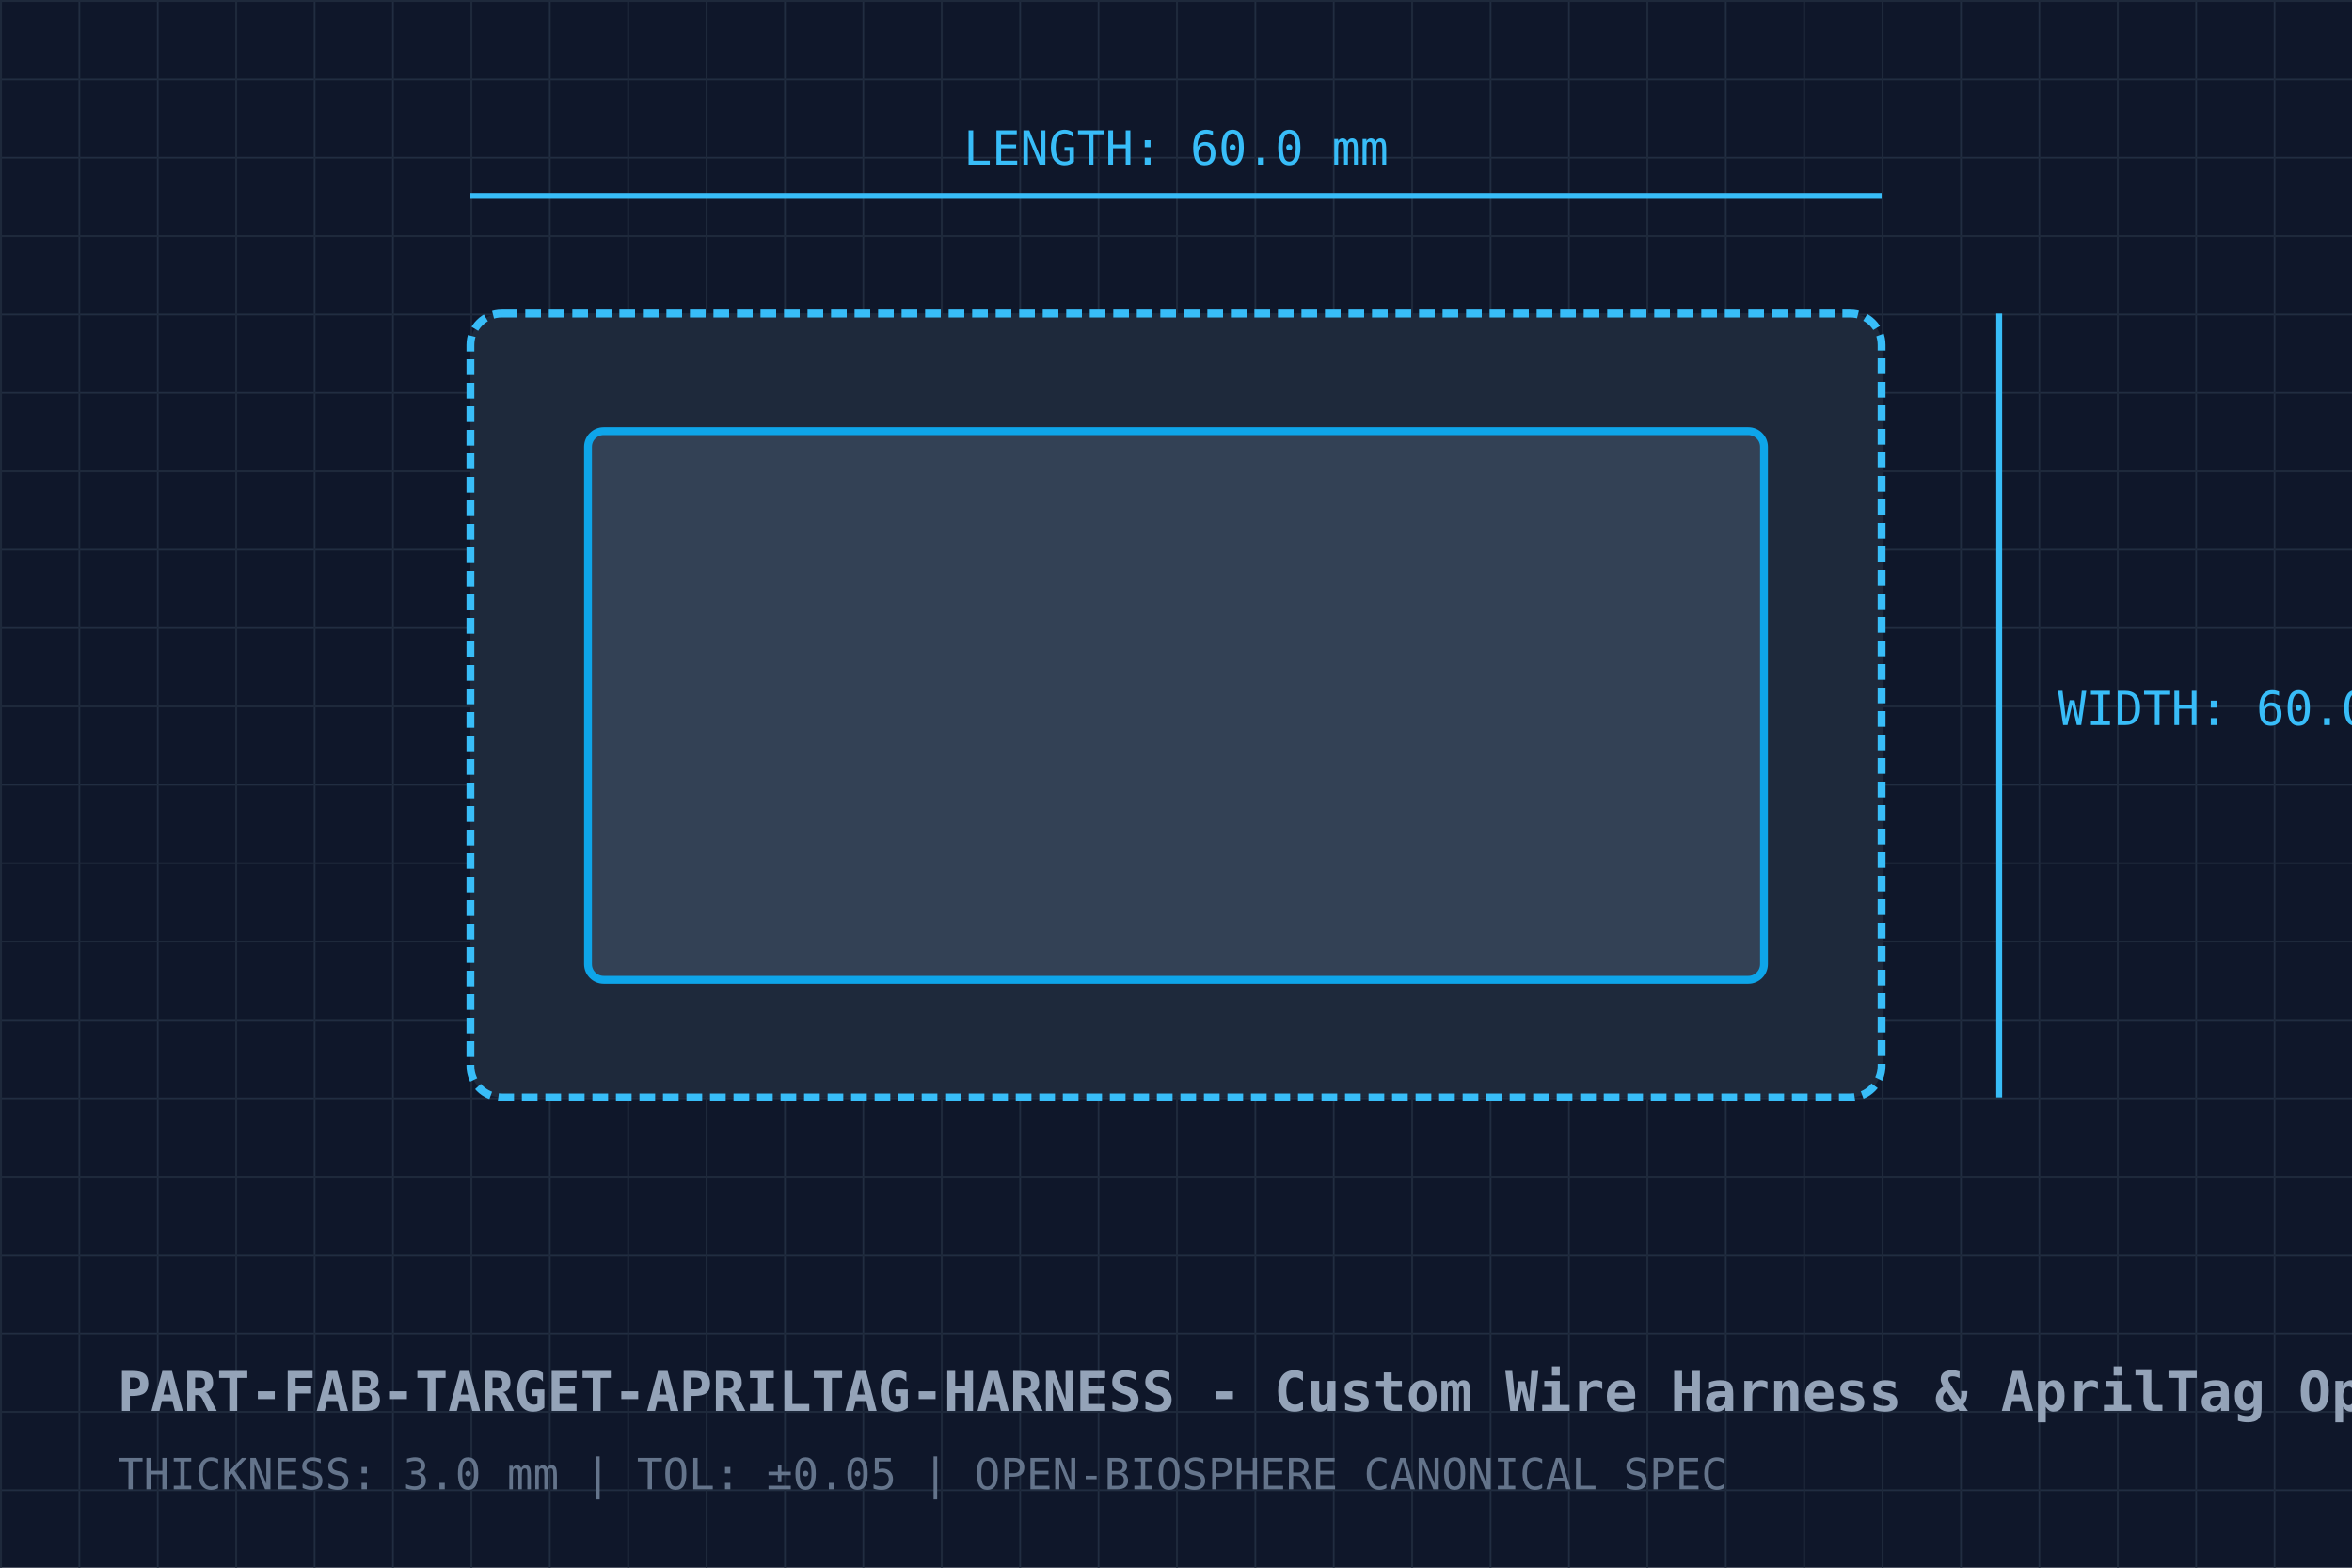
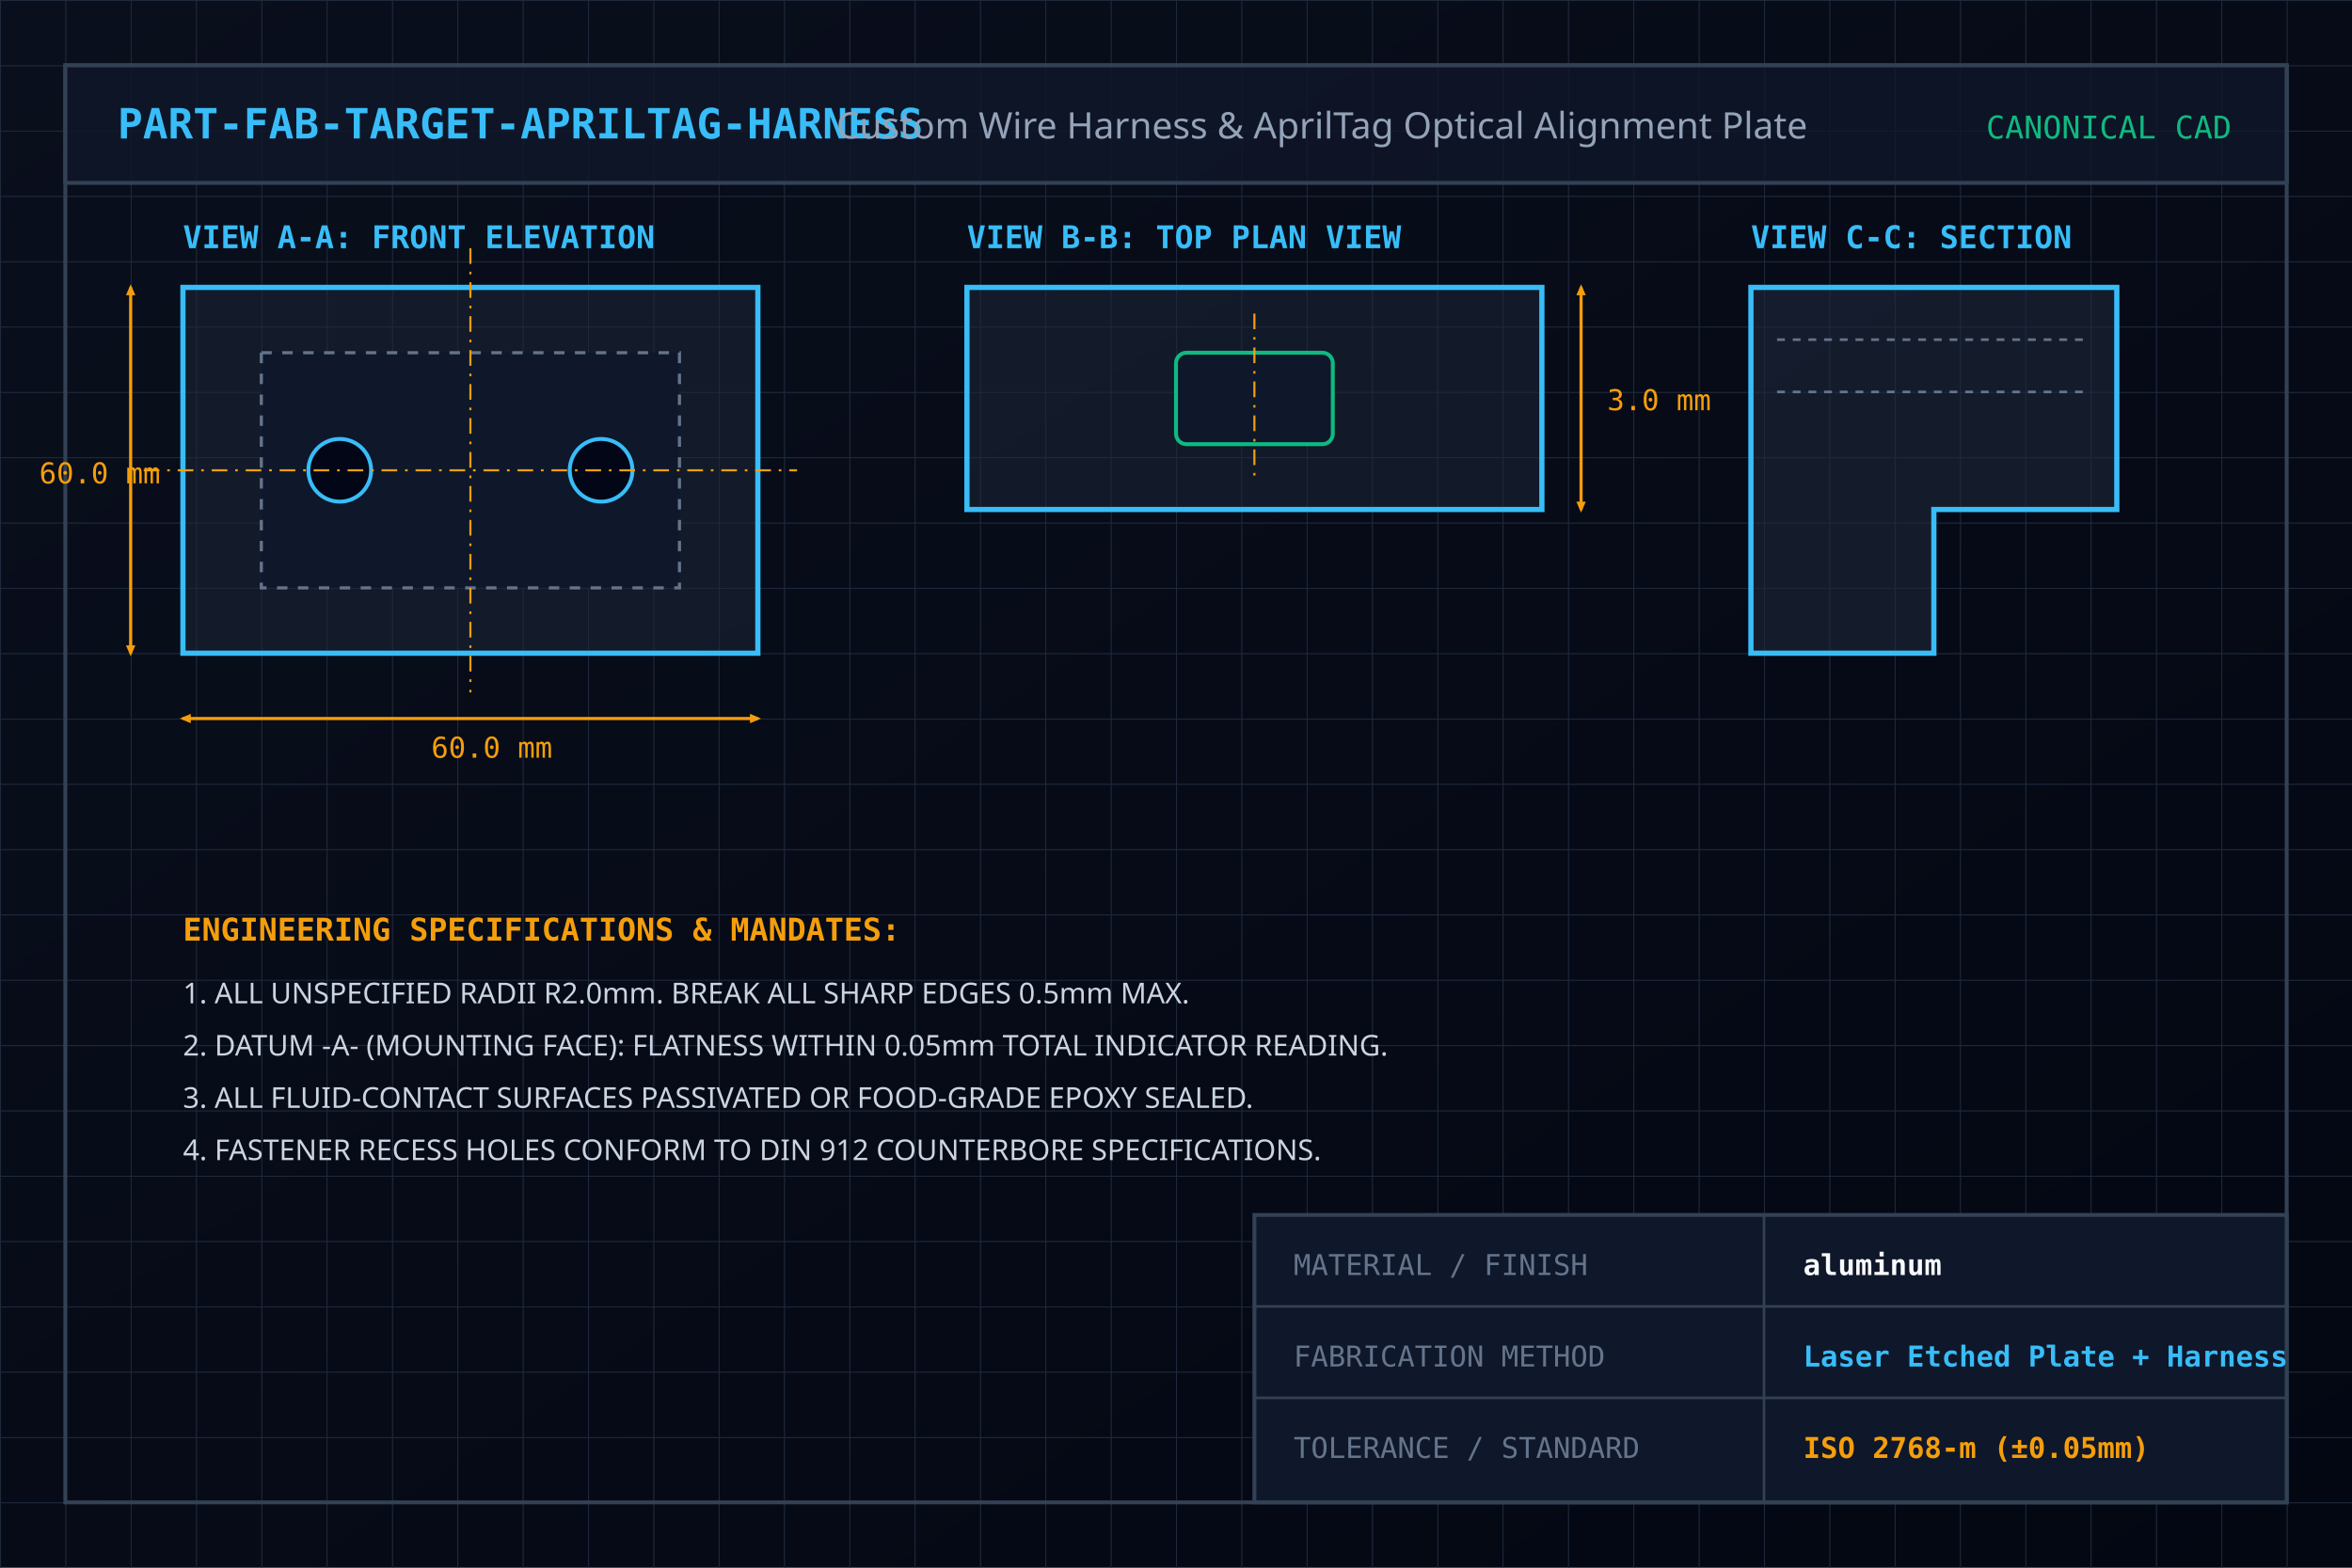
- <svg xmlns="http://www.w3.org/2000/svg" viewBox="0 0 600 400" width="100%" height="100%">
-   <rect width="600" height="400" fill="#0f172a" />
+ <svg xmlns="http://www.w3.org/2000/svg" viewBox="0 0 900 600" width="100%" height="100%">
  <defs>
-     <pattern id="grid-PART-FAB-TARGET-APRILTAG-HARNESS" width="20" height="20" patternUnits="userSpaceOnUse">
-       <path d="M 20 0 L 0 0 0 20" fill="none" stroke="#1e293b" stroke-width="1" />
+     <linearGradient id="bg" x1="0%" y1="0%" x2="100%" y2="100%">
+       <stop offset="0%" stop-color="#0a0f1d" />
+       <stop offset="100%" stop-color="#030712" />
+     </linearGradient>
+     <pattern id="grid" width="25" height="25" patternUnits="userSpaceOnUse">
+       <path d="M 25 0 L 0 0 0 25" fill="none" stroke="#1e293b" stroke-width="0.75" />
    </pattern>
+     <marker id="arrow" viewBox="0 0 10 10" refX="5" refY="5" markerWidth="6" markerHeight="6" orient="auto-start-reverse">
+       <path d="M 0 1.5 L 8 5 L 0 8.5 z" fill="#38bdf8" />
+     </marker>
+     <marker id="dim-arrow" viewBox="0 0 10 10" refX="5" refY="5" markerWidth="5" markerHeight="5" orient="auto-start-reverse">
+       <path d="M 0 2 L 7 5 L 0 8 z" fill="#f59e0b" />
+     </marker>
  </defs>
-   <rect width="600" height="400" fill="url(#grid-PART-FAB-TARGET-APRILTAG-HARNESS)" />
-   <rect x="120" y="80" width="360" height="200" rx="8" fill="#1e293b" stroke="#38bdf8" stroke-width="2" stroke-dasharray="4,2" />
-   <rect x="150" y="110" width="300" height="140" rx="4" fill="#334155" stroke="#0ea5e9" stroke-width="2" />
-   <line x1="120" y1="50" x2="480" y2="50" stroke="#38bdf8" stroke-width="1.5" marker-start="url(#arrow)" marker-end="url(#arrow)" />
-   <text x="300" y="42" fill="#38bdf8" font-family="monospace" font-size="12" text-anchor="middle">LENGTH: 60.0 mm</text>
-   <line x1="510" y1="80" x2="510" y2="280" stroke="#38bdf8" stroke-width="1.5" />
-   <text x="525" y="185" fill="#38bdf8" font-family="monospace" font-size="12">WIDTH: 60.0 mm</text>
-   <text x="30" y="360" fill="#94a3b8" font-family="monospace" font-size="14" font-weight="bold">PART-FAB-TARGET-APRILTAG-HARNESS - Custom Wire Harness &amp; AprilTag Optical Alignment Plate</text>
-   <text x="30" y="380" fill="#64748b" font-family="monospace" font-size="11">THICKNESS: 3.0 mm | TOL: ±0.05 | OPEN-BIOSPHERE CANONICAL SPEC</text>
+   <rect width="100%" height="100%" fill="url(#bg)" />
+   <rect width="100%" height="100%" fill="url(#grid)" />
+   <rect x="25" y="25" width="850" height="550" fill="none" stroke="#334155" stroke-width="1.5" />
+   <rect x="25" y="25" width="850" height="45" fill="#0f172a" fill-opacity="0.8" stroke="#334155" stroke-width="1.5" />
+   <text x="45" y="53" font-family="monospace" font-size="16" font-weight="bold" fill="#38bdf8">PART-FAB-TARGET-APRILTAG-HARNESS</text>
+   <text x="320" y="53" font-family="sans-serif" font-size="14" font-weight="500" fill="#94a3b8">Custom Wire Harness &amp; AprilTag Optical Alignment Plate</text>
+   <text x="760" y="53" font-family="monospace" font-size="12" fill="#10b981">CANONICAL CAD</text>
+   <rect x="480" y="465" width="395" height="110" fill="#0f172a" stroke="#334155" stroke-width="1.5" />
+   <line x1="480" y1="500" x2="875" y2="500" stroke="#334155" stroke-width="1" />
+   <line x1="480" y1="535" x2="875" y2="535" stroke="#334155" stroke-width="1" />
+   <line x1="675" y1="465" x2="675" y2="575" stroke="#334155" stroke-width="1" />
+   <text x="495" y="488" font-family="monospace" font-size="11" fill="#64748b">MATERIAL / FINISH</text>
+   <text x="690" y="488" font-family="monospace" font-size="11" font-weight="bold" fill="#f8fafc">aluminum</text>
+   <text x="495" y="523" font-family="monospace" font-size="11" fill="#64748b">FABRICATION METHOD</text>
+   <text x="690" y="523" font-family="monospace" font-size="11" font-weight="bold" fill="#38bdf8">Laser Etched Plate + Harness</text>
+   <text x="495" y="558" font-family="monospace" font-size="11" fill="#64748b">TOLERANCE / STANDARD</text>
+   <text x="690" y="558" font-family="monospace" font-size="11" font-weight="bold" fill="#f59e0b">ISO 2768-m (±0.05mm)</text>
+   <g transform="translate(70, 110)">
+     <text x="0" y="-15" font-family="monospace" font-size="12" font-weight="bold" fill="#38bdf8">VIEW A-A: FRONT ELEVATION</text>
+     <rect x="0" y="0" width="220" height="140" fill="#1e293b" fill-opacity="0.5" stroke="#38bdf8" stroke-width="2" />
+     <rect x="30" y="25" width="160" height="90" fill="#0f172a" stroke="#64748b" stroke-dasharray="4,4" stroke-width="1.2" />
+     <circle cx="60" cy="70" r="12" fill="#020617" stroke="#38bdf8" stroke-width="1.5" />
+     <circle cx="160" cy="70" r="12" fill="#020617" stroke="#38bdf8" stroke-width="1.5" />
+     <line x1="-15" y1="70" x2="235" y2="70" stroke="#f59e0b" stroke-width="0.8" stroke-dasharray="6,3,1,3" />
+     <line x1="110" y1="-15" x2="110" y2="155" stroke="#f59e0b" stroke-width="0.8" stroke-dasharray="6,3,1,3" />
+     <line x1="0" y1="165" x2="220" y2="165" stroke="#f59e0b" stroke-width="1.2" marker-start="url(#dim-arrow)" marker-end="url(#dim-arrow)" />
+     <text x="95" y="180" font-family="monospace" font-size="11" fill="#f59e0b">60.0 mm</text>
+     <line x1="-20" y1="0" x2="-20" y2="140" stroke="#f59e0b" stroke-width="1.2" marker-start="url(#dim-arrow)" marker-end="url(#dim-arrow)" />
+     <text x="-55" y="75" font-family="monospace" font-size="11" fill="#f59e0b">60.0 mm</text>
+   </g>
+   <g transform="translate(370, 110)">
+     <text x="0" y="-15" font-family="monospace" font-size="12" font-weight="bold" fill="#38bdf8">VIEW B-B: TOP PLAN VIEW</text>
+     <rect x="0" y="0" width="220" height="85" fill="#1e293b" fill-opacity="0.5" stroke="#38bdf8" stroke-width="2" />
+     <rect x="80" y="25" width="60" height="35" rx="4" fill="#0f172a" stroke="#10b981" stroke-width="1.5" />
+     <line x1="110" y1="10" x2="110" y2="75" stroke="#f59e0b" stroke-width="0.8" stroke-dasharray="6,3,1,3" />
+     <line x1="235" y1="0" x2="235" y2="85" stroke="#f59e0b" stroke-width="1.2" marker-start="url(#dim-arrow)" marker-end="url(#dim-arrow)" />
+     <text x="245" y="47" font-family="monospace" font-size="11" fill="#f59e0b">3.0 mm</text>
+   </g>
+   <g transform="translate(670, 110)">
+     <text x="0" y="-15" font-family="monospace" font-size="12" font-weight="bold" fill="#38bdf8">VIEW C-C: SECTION</text>
+     <path d="M 0 0 L 140 0 L 140 85 L 70 85 L 70 140 L 0 140 Z" fill="#1e293b" fill-opacity="0.6" stroke="#38bdf8" stroke-width="2" />
+     <line x1="10" y1="20" x2="130" y2="20" stroke="#64748b" stroke-dasharray="3,3" stroke-width="1" />
+     <line x1="10" y1="40" x2="130" y2="40" stroke="#64748b" stroke-dasharray="3,3" stroke-width="1" />
+   </g>
+   <g transform="translate(70, 360)">
+     <text x="0" y="0" font-family="monospace" font-size="12" font-weight="bold" fill="#f59e0b">ENGINEERING SPECIFICATIONS &amp; MANDATES:</text>
+     <text x="0" y="24" font-family="sans-serif" font-size="11" fill="#cbd5e1">1. ALL UNSPECIFIED RADII R2.0mm. BREAK ALL SHARP EDGES 0.5mm MAX.</text>
+     <text x="0" y="44" font-family="sans-serif" font-size="11" fill="#cbd5e1">2. DATUM -A- (MOUNTING FACE): FLATNESS WITHIN 0.05mm TOTAL INDICATOR READING.</text>
+     <text x="0" y="64" font-family="sans-serif" font-size="11" fill="#cbd5e1">3. ALL FLUID-CONTACT SURFACES PASSIVATED OR FOOD-GRADE EPOXY SEALED.</text>
+     <text x="0" y="84" font-family="sans-serif" font-size="11" fill="#cbd5e1">4. FASTENER RECESS HOLES CONFORM TO DIN 912 COUNTERBORE SPECIFICATIONS.</text>
+   </g>
</svg>
